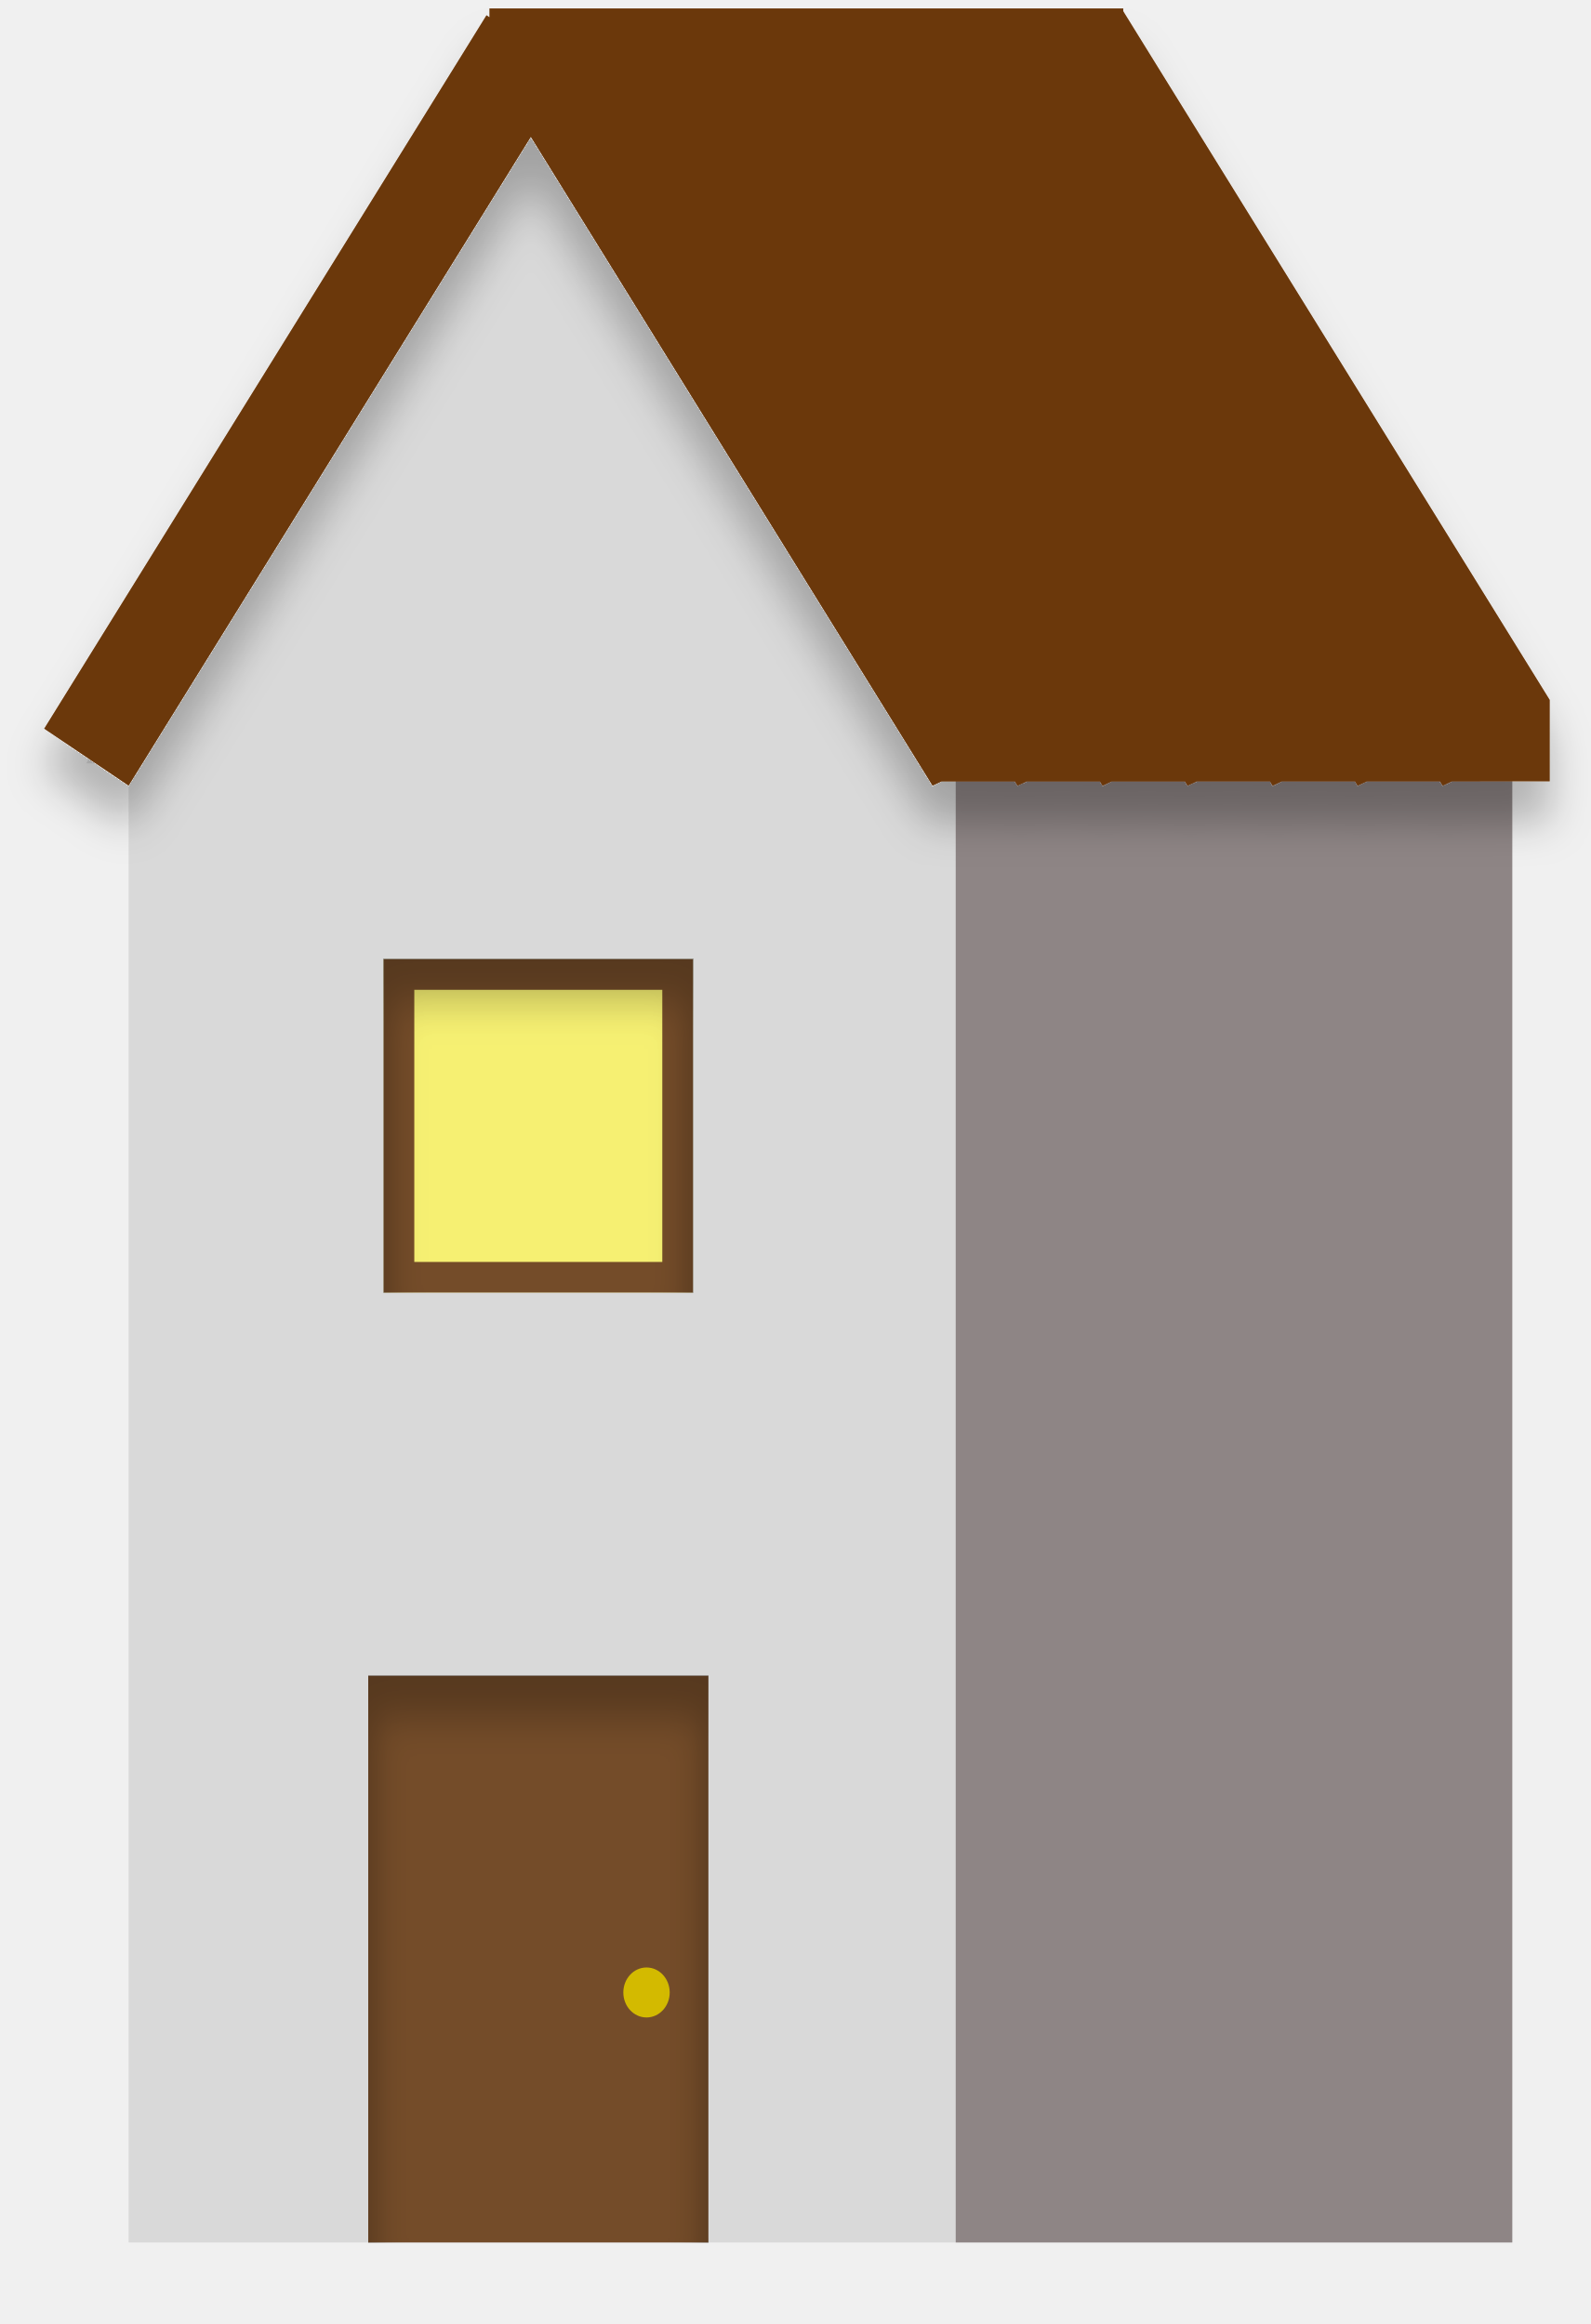
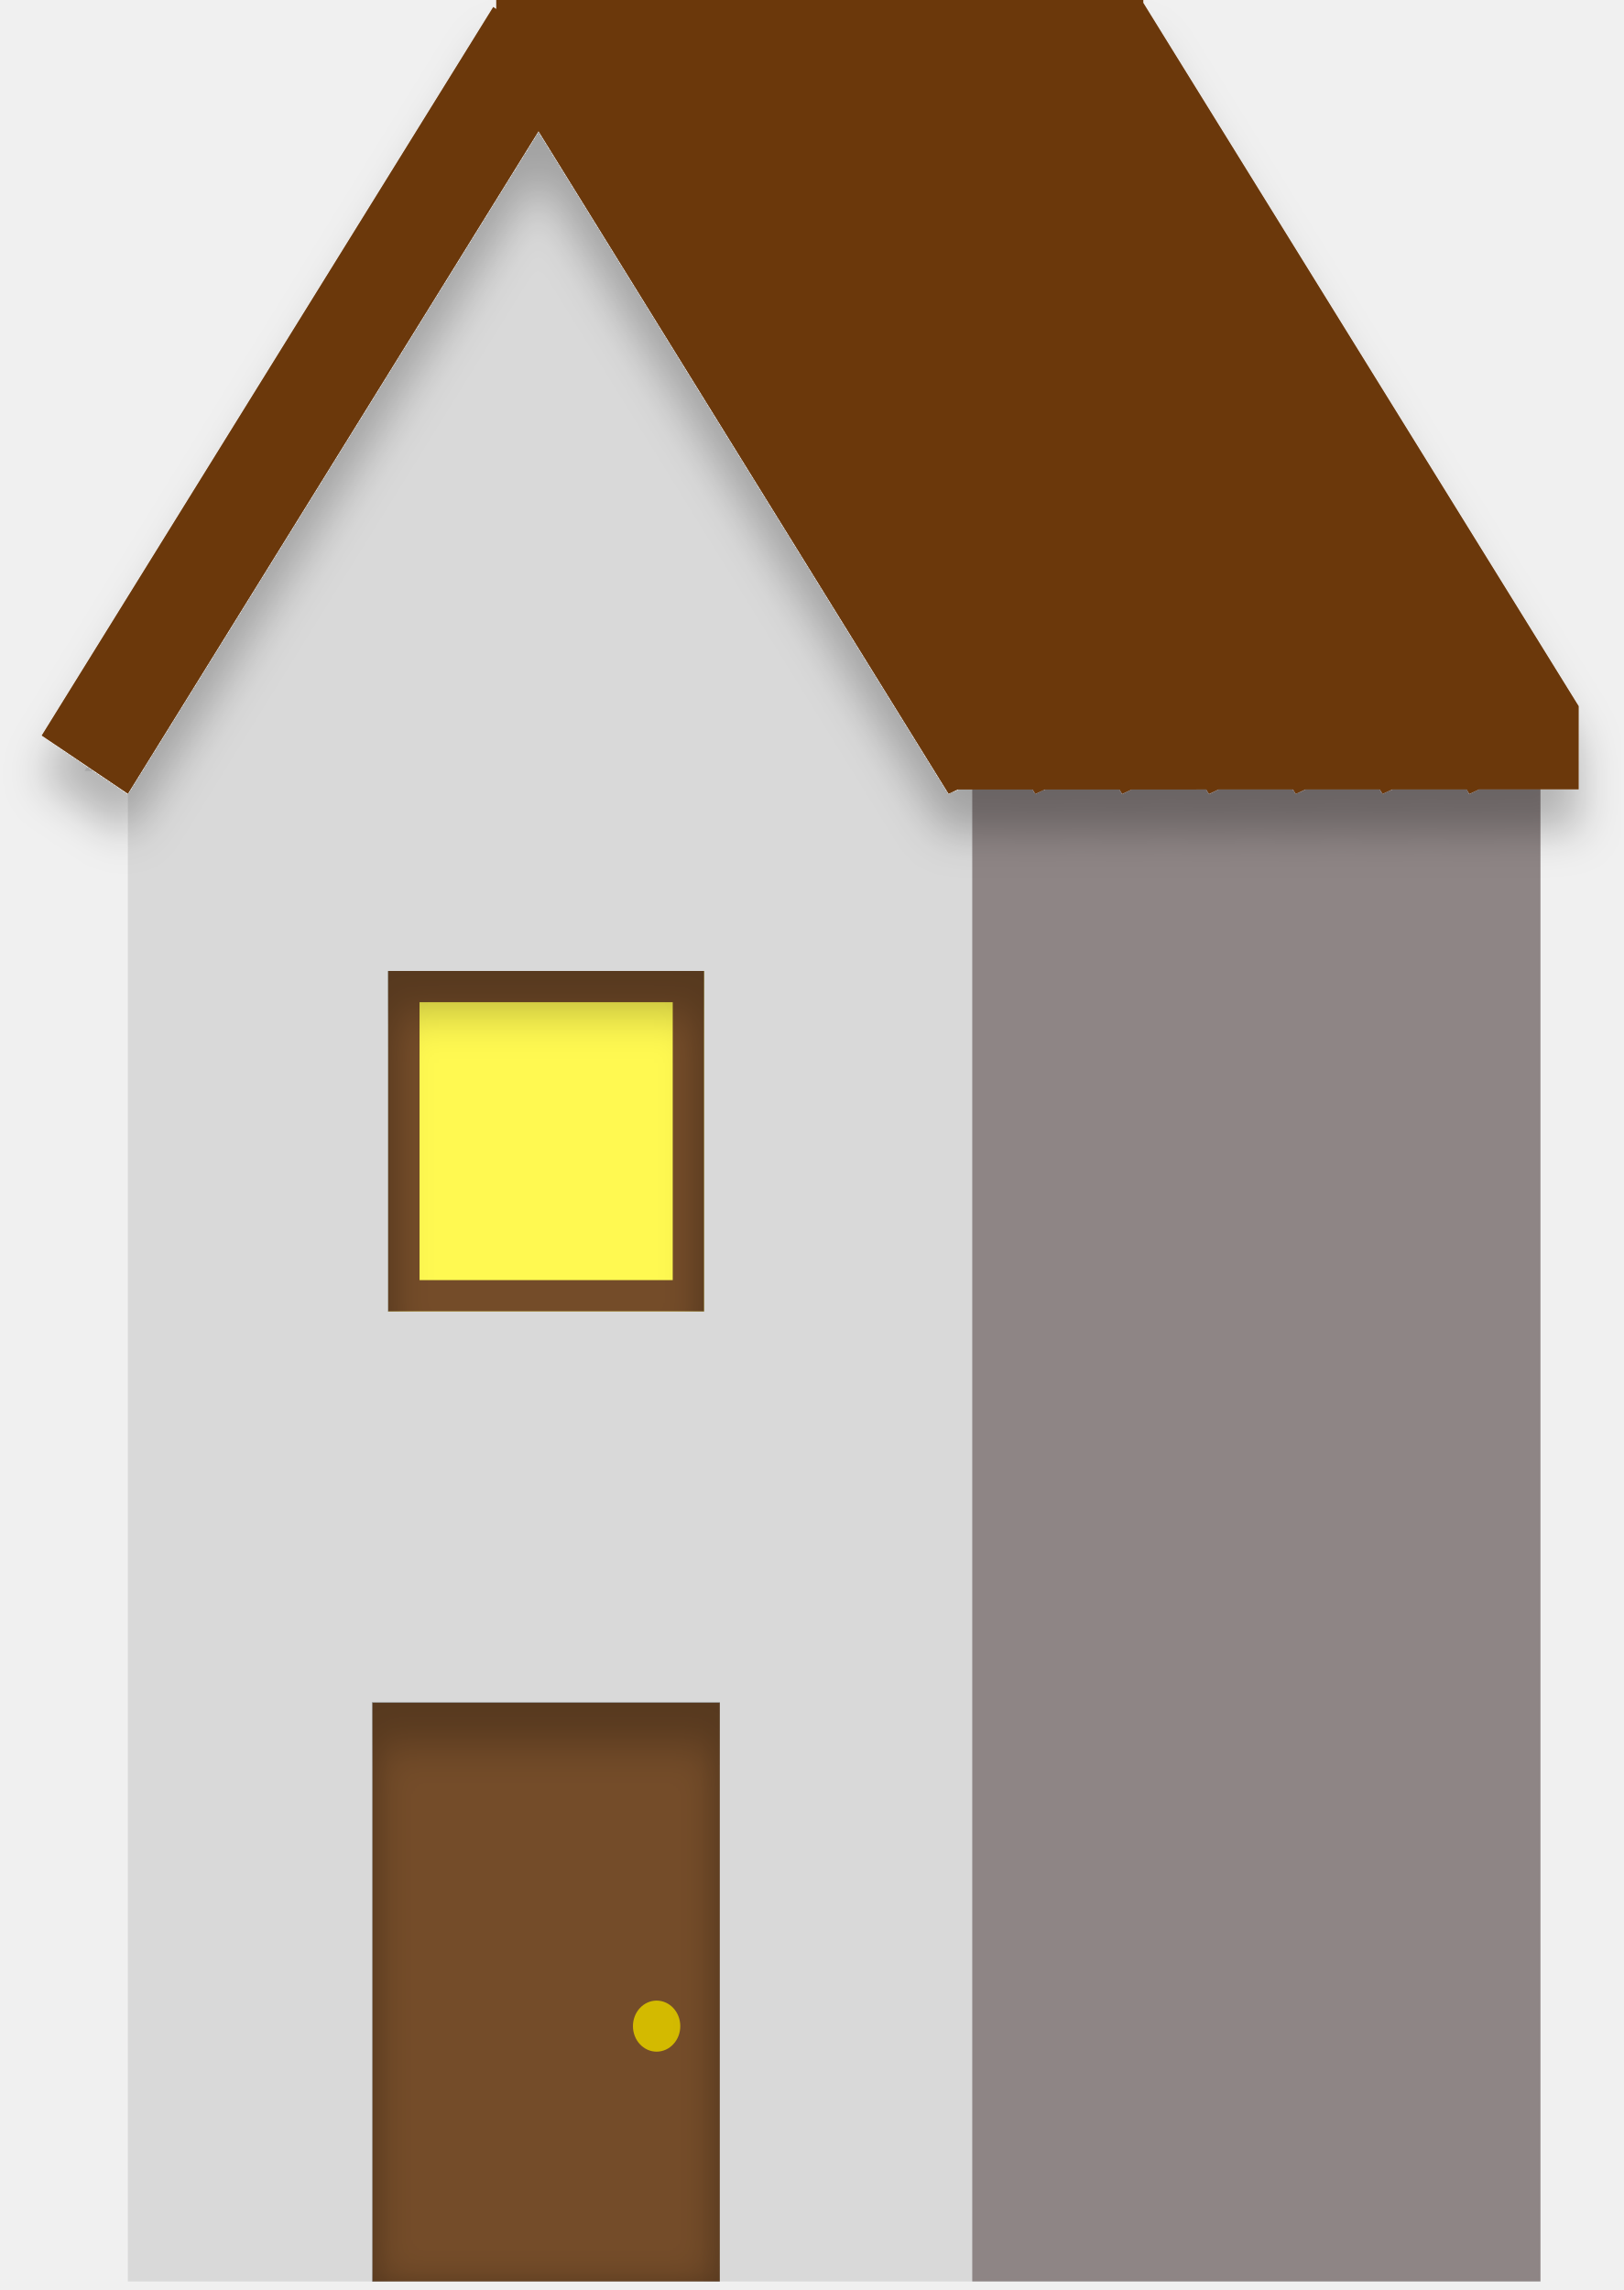
- <svg xmlns="http://www.w3.org/2000/svg" width="156" height="228" viewBox="0 0 156 228" fill="none">
-   <g clip-path="url(#clip0_9_20)">
-     <path d="M148.321 70.399H12.614V220H148.321V70.399Z" fill="#D9D9D9" />
-     <path d="M148.321 70.399H93.735V220H148.321V70.399Z" fill="#8E8585" />
-     <path d="M50.142 5L91.834 74.895H8.45L50.142 5Z" fill="#D9D9D9" />
-     <g filter="url(#filter0_d_9_20)">
-       <path d="M110.168 1.096L152 68.665L152.002 76.665L142.389 76.666L141.498 77.085L141.239 76.667L134.047 76.668L133.158 77.085L132.9 76.668L125.703 76.67L124.818 77.085L124.561 76.67L117.361 76.671L116.479 77.085L116.223 76.672L109.017 76.673L108.139 77.085L107.885 76.673L100.674 76.675L99.8 77.085L99.546 76.675L92.332 76.676L91.461 77.085L52.064 13.437L12.614 77.085L4.326 71.489L47.712 1.492L48.001 1.686V0.825H110.168V1.096Z" fill="#6B380B" />
-     </g>
-     <g filter="url(#filter1_i_9_20)">
-       <path d="M69.474 164.411H36.116V220H69.474V164.411Z" fill="#744C29" />
-       <path d="M63.409 197.927C64.665 197.927 65.684 196.829 65.684 195.475C65.684 194.121 64.665 193.023 63.409 193.023C62.153 193.023 61.135 194.121 61.135 195.475C61.135 196.829 62.153 197.927 63.409 197.927Z" fill="#D3BA00" />
-     </g>
-     <g filter="url(#filter2_i_9_20)">
-       <path d="M67.958 94.106H37.633V126.806H67.958V94.106Z" fill="#FFF951" fill-opacity="0.5" />
-       <path d="M66.458 95.606H39.133V125.306H66.458V95.606Z" fill="#FFF951" fill-opacity="0.5" stroke="#744C29" stroke-width="3" />
-     </g>
+ <svg xmlns="http://www.w3.org/2000/svg" width="156" height="220" viewBox="0 0 156 220" fill="none">
+   <path d="M147.995 69.574H12.288V219.175H147.995V69.574Z" fill="#D9D9D9" />
+   <path d="M147.995 69.574H93.409V219.175H147.995V69.574Z" fill="#8E8585" />
+   <path d="M49.816 4.175L91.508 74.07H8.124L49.816 4.175Z" fill="#D9D9D9" />
+   <g filter="url(#filter0_d_45_255)">
+     <path d="M109.842 0.271L151.674 67.84L151.676 75.84L142.063 75.841L141.172 76.26L140.913 75.842L133.721 75.843L132.832 76.26L132.574 75.843L125.377 75.845L124.492 76.26L124.235 75.845L117.035 75.846L116.153 76.26L115.897 75.847L108.691 75.848L107.813 76.26L107.559 75.848L100.348 75.85L99.474 76.26L99.22 75.85L92.006 75.851L91.135 76.26L51.738 12.611L12.288 76.26L4 70.664L47.386 0.667L47.675 0.861V0H109.842V0.271Z" fill="#6B380B" />
+   </g>
+   <g filter="url(#filter1_i_45_255)">
+     <path d="M69.148 163.586H35.79V219.175H69.148V163.586Z" fill="#744C29" />
+     <path d="M63.083 197.102C64.34 197.102 65.358 196.004 65.358 194.65C65.358 193.296 64.34 192.198 63.083 192.198C61.827 192.198 60.809 193.296 60.809 194.65C60.809 196.004 61.827 197.102 63.083 197.102Z" fill="#D3BA00" />
+   </g>
+   <rect x="38.674" y="94.175" width="28" height="31" fill="white" />
+   <g filter="url(#filter2_i_45_255)">
+     <path d="M67.632 93.281H37.307V125.981H67.632V93.281Z" fill="#FFF951" />
+     <path d="M66.132 94.781H38.807V124.481H66.132V94.781Z" fill="#FFF951" stroke="#744C29" stroke-width="3" />
  </g>
  <defs>
-     <filter id="filter0_d_9_20" x="0.326" y="0.825" width="155.676" height="84.26" filterUnits="userSpaceOnUse" color-interpolation-filters="sRGB">
+     <filter id="filter0_d_45_255" x="0" y="0" width="155.676" height="84.26" filterUnits="userSpaceOnUse" color-interpolation-filters="sRGB">
      <feFlood flood-opacity="0" result="BackgroundImageFix" />
      <feColorMatrix in="SourceAlpha" type="matrix" values="0 0 0 0 0 0 0 0 0 0 0 0 0 0 0 0 0 0 127 0" result="hardAlpha" />
      <feOffset dy="4" />
      <feGaussianBlur stdDeviation="2" />
      <feComposite in2="hardAlpha" operator="out" />
      <feColorMatrix type="matrix" values="0 0 0 0 0 0 0 0 0 0 0 0 0 0 0 0 0 0 0.25 0" />
-       <feBlend mode="normal" in2="BackgroundImageFix" result="effect1_dropShadow_9_20" />
-       <feBlend mode="normal" in="SourceGraphic" in2="effect1_dropShadow_9_20" result="shape" />
+       <feBlend mode="normal" in2="BackgroundImageFix" result="effect1_dropShadow_45_255" />
+       <feBlend mode="normal" in="SourceGraphic" in2="effect1_dropShadow_45_255" result="shape" />
    </filter>
-     <filter id="filter1_i_9_20" x="36.116" y="164.411" width="33.358" height="59.589" filterUnits="userSpaceOnUse" color-interpolation-filters="sRGB">
+     <filter id="filter1_i_45_255" x="35.79" y="163.586" width="33.358" height="59.589" filterUnits="userSpaceOnUse" color-interpolation-filters="sRGB">
      <feFlood flood-opacity="0" result="BackgroundImageFix" />
      <feBlend mode="normal" in="SourceGraphic" in2="BackgroundImageFix" result="shape" />
      <feColorMatrix in="SourceAlpha" type="matrix" values="0 0 0 0 0 0 0 0 0 0 0 0 0 0 0 0 0 0 127 0" result="hardAlpha" />
      <feOffset dy="4" />
      <feGaussianBlur stdDeviation="2" />
      <feComposite in2="hardAlpha" operator="arithmetic" k2="-1" k3="1" />
      <feColorMatrix type="matrix" values="0 0 0 0 0 0 0 0 0 0 0 0 0 0 0 0 0 0 0.25 0" />
-       <feBlend mode="normal" in2="shape" result="effect1_innerShadow_9_20" />
+       <feBlend mode="normal" in2="shape" result="effect1_innerShadow_45_255" />
    </filter>
-     <filter id="filter2_i_9_20" x="37.633" y="94.106" width="30.326" height="36.7" filterUnits="userSpaceOnUse" color-interpolation-filters="sRGB">
+     <filter id="filter2_i_45_255" x="37.307" y="93.281" width="30.326" height="36.7" filterUnits="userSpaceOnUse" color-interpolation-filters="sRGB">
      <feFlood flood-opacity="0" result="BackgroundImageFix" />
      <feBlend mode="normal" in="SourceGraphic" in2="BackgroundImageFix" result="shape" />
      <feColorMatrix in="SourceAlpha" type="matrix" values="0 0 0 0 0 0 0 0 0 0 0 0 0 0 0 0 0 0 127 0" result="hardAlpha" />
      <feOffset dy="4" />
      <feGaussianBlur stdDeviation="2" />
      <feComposite in2="hardAlpha" operator="arithmetic" k2="-1" k3="1" />
      <feColorMatrix type="matrix" values="0 0 0 0 0 0 0 0 0 0 0 0 0 0 0 0 0 0 0.25 0" />
-       <feBlend mode="normal" in2="shape" result="effect1_innerShadow_9_20" />
+       <feBlend mode="normal" in2="shape" result="effect1_innerShadow_45_255" />
    </filter>
-     <clipPath id="clip0_9_20">
-       <rect width="156" height="228" fill="white" />
-     </clipPath>
  </defs>
</svg>
